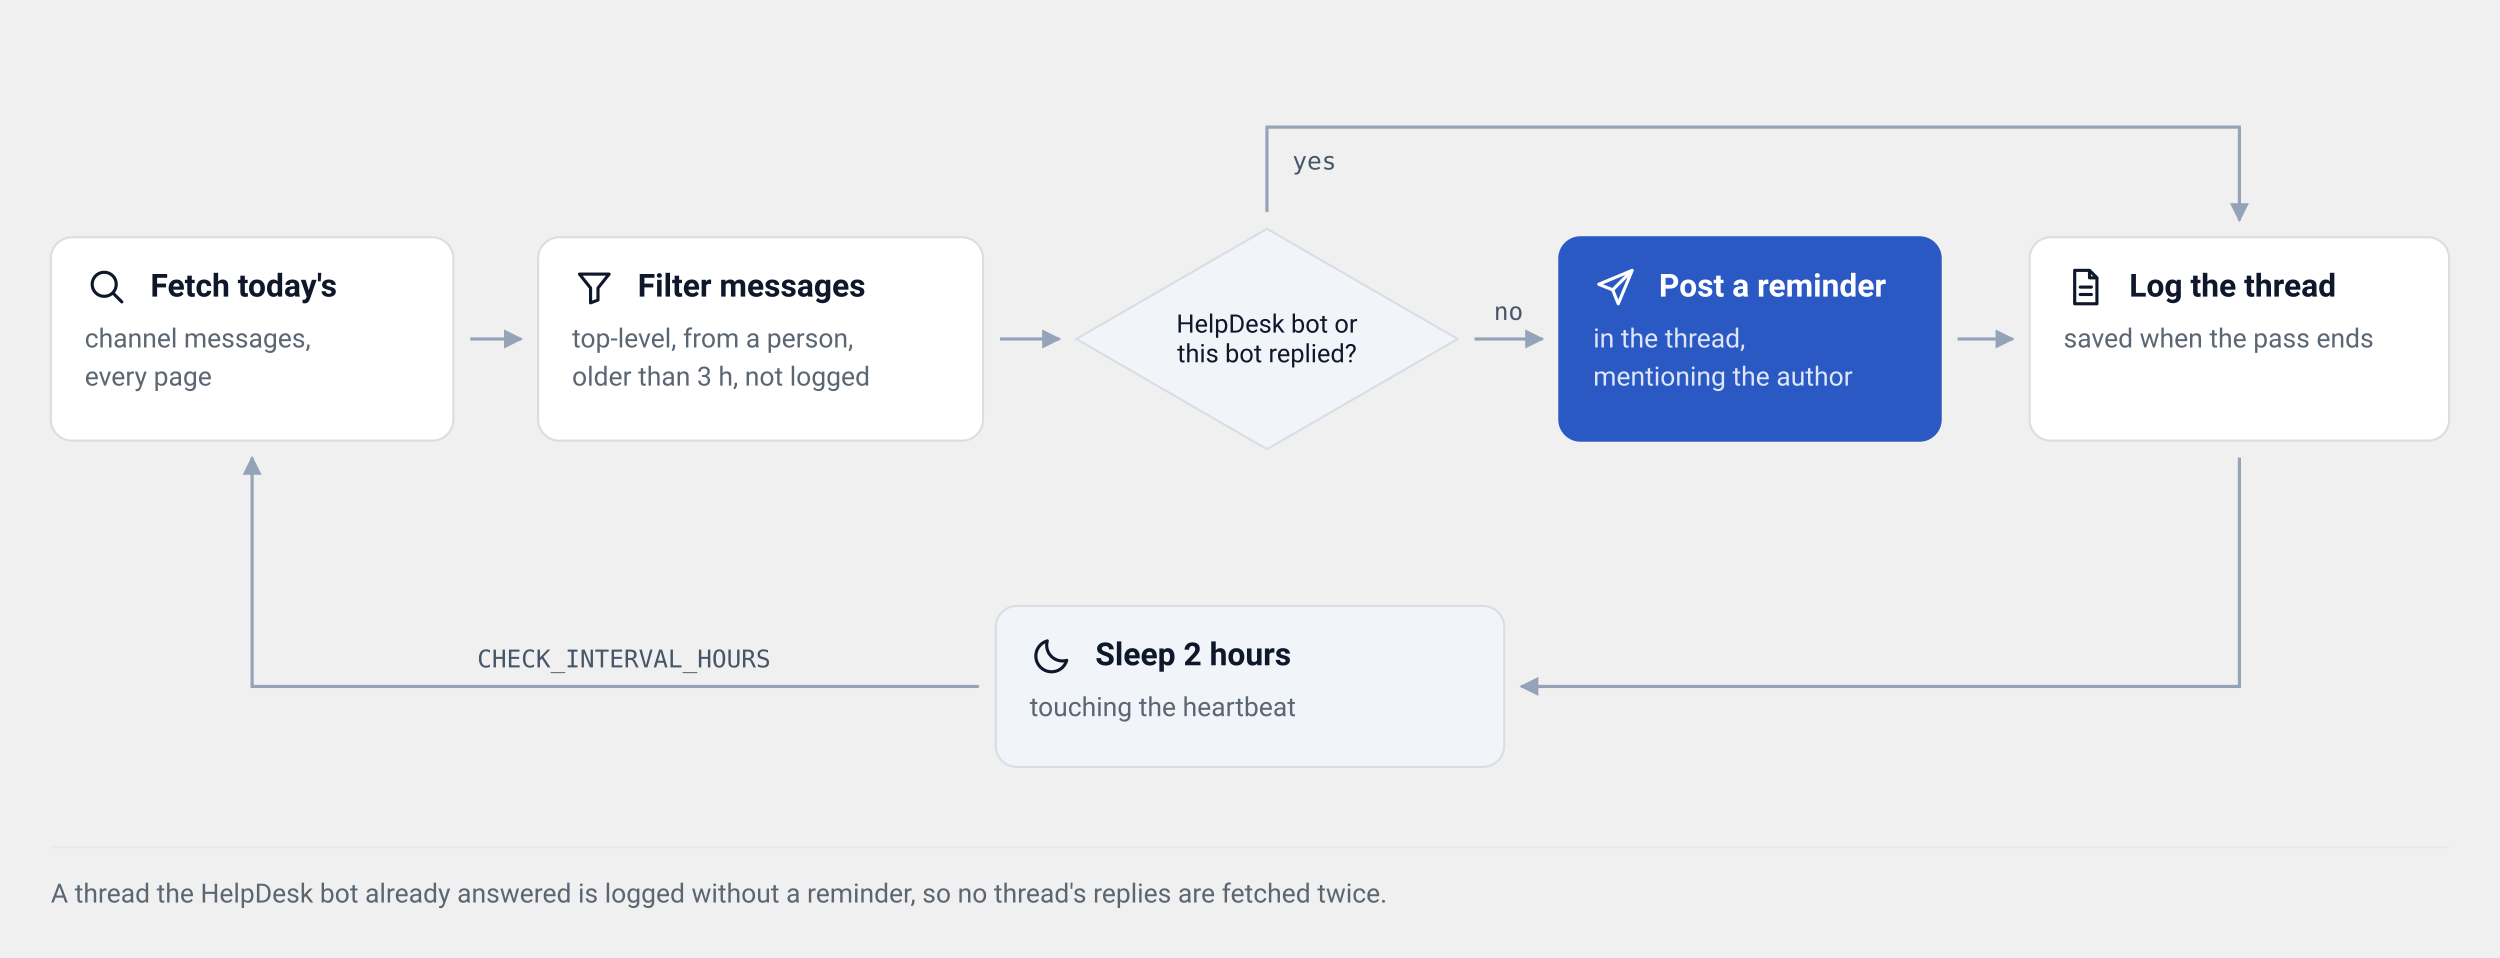
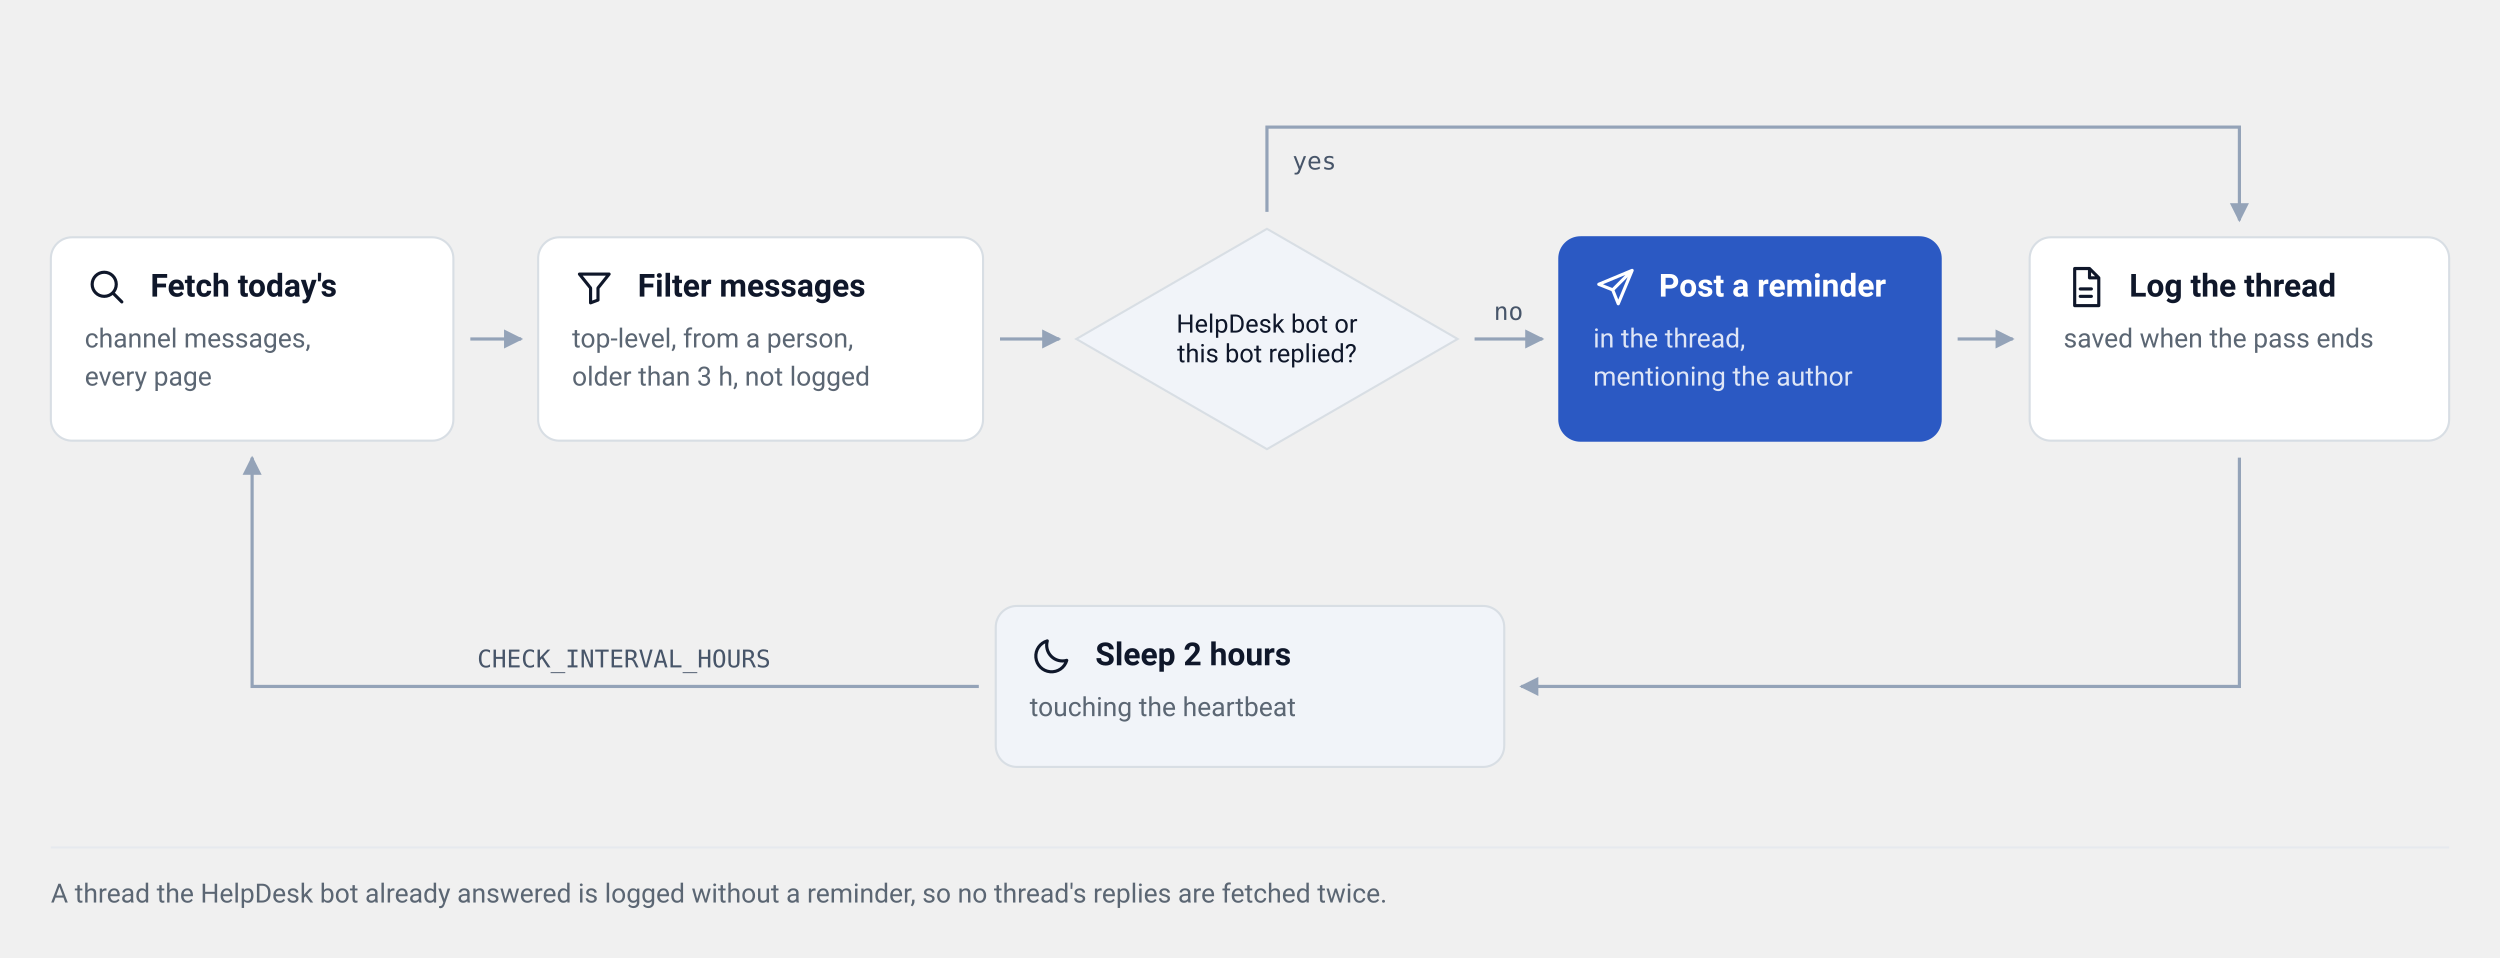
<svg xmlns="http://www.w3.org/2000/svg" viewBox="0 0 1180 452" width="1180" height="452" role="img" aria-label="Each check fetches today's channel messages, keeps top-level human messages older than the age threshold that are not yet logged, and asks whether the HelpDesk bot or this bot already replied. If not, it posts a reminder in the thread. Either way the thread is logged, then the bot sleeps until the next check.">
  <defs>
    <marker id="a" viewBox="0 0 10 10" refX="9" refY="5" markerWidth="6" markerHeight="6" orient="auto-start-reverse">
      <path d="M0 0 10 5 0 10z" fill="#94a3b8" />
+     </marker>
+     <marker id="b" viewBox="0 0 10 10" refX="1" refY="5" markerWidth="6" markerHeight="6" orient="auto">
+       <path d="M10 0 0 5 10 10z" fill="#94a3b8" />
    </marker>
  </defs>
  <rect x="24" y="112" width="190" height="96" rx="10" fill="#ffffff" stroke="#d8dee4" stroke-width="1" />
  <g transform="translate(40.0,125.0) scale(0.875)" fill="none" stroke="#0f172a" stroke-width="1.7" stroke-linecap="round" stroke-linejoin="round">
    <path d="M10.5 4a6.5 6.5 0 1 0 0 13 6.5 6.5 0 1 0 0-13z M15.5 15.5 20 20" />
  </g>
  <text x="71.0" y="140.0" font-family="system-ui,-apple-system,'Segoe UI',Roboto,Helvetica,Arial,sans-serif" font-size="15" fill="#0f172a" text-anchor="start" font-weight="600">Fetch today's</text>
  <text x="40.0" y="164.0" font-family="system-ui,-apple-system,'Segoe UI',Roboto,Helvetica,Arial,sans-serif" font-size="12.5" fill="#5b6673" text-anchor="start">channel messages,</text>
  <text x="40.0" y="182.0" font-family="system-ui,-apple-system,'Segoe UI',Roboto,Helvetica,Arial,sans-serif" font-size="12.5" fill="#5b6673" text-anchor="start">every page</text>
  <rect x="254" y="112" width="210" height="96" rx="10" fill="#ffffff" stroke="#d8dee4" stroke-width="1" />
  <g transform="translate(270.0,125.0) scale(0.875)" fill="none" stroke="#0f172a" stroke-width="1.7" stroke-linecap="round" stroke-linejoin="round">
    <path d="M4 5h16l-6 7.5V19l-4 1.5v-8z" />
  </g>
  <text x="301.0" y="140.0" font-family="system-ui,-apple-system,'Segoe UI',Roboto,Helvetica,Arial,sans-serif" font-size="15" fill="#0f172a" text-anchor="start" font-weight="600">Filter messages</text>
  <text x="270.0" y="164.0" font-family="system-ui,-apple-system,'Segoe UI',Roboto,Helvetica,Arial,sans-serif" font-size="12.5" fill="#5b6673" text-anchor="start">top-level, from a person,</text>
  <text x="270.0" y="182.0" font-family="system-ui,-apple-system,'Segoe UI',Roboto,Helvetica,Arial,sans-serif" font-size="12.5" fill="#5b6673" text-anchor="start">older than 3 h, not logged</text>
  <polygon points="598,108.0 688.0,160.0 598,212.0 508.0,160.0" fill="#f1f4f9" stroke="#d8dee4" stroke-width="1" />
  <text x="598.0" y="157.0" font-family="system-ui,-apple-system,'Segoe UI',Roboto,Helvetica,Arial,sans-serif" font-size="12" fill="#0f172a" text-anchor="middle">HelpDesk bot or</text>
  <text x="598.0" y="171.0" font-family="system-ui,-apple-system,'Segoe UI',Roboto,Helvetica,Arial,sans-serif" font-size="12" fill="#0f172a" text-anchor="middle">this bot replied?</text>
  <rect x="736" y="112" width="180" height="96" rx="10" fill="#2b59c3" stroke="#2b59c3" stroke-width="1" />
  <g transform="translate(752.0,125.0) scale(0.875)" fill="none" stroke="#ffffff" stroke-width="1.7" stroke-linecap="round" stroke-linejoin="round">
    <path d="M21 3 3 10.5l7.5 3 3 7.5z M10.5 13.5 21 3" />
  </g>
  <text x="783.0" y="140.0" font-family="system-ui,-apple-system,'Segoe UI',Roboto,Helvetica,Arial,sans-serif" font-size="15" fill="#ffffff" text-anchor="start" font-weight="600">Post a reminder</text>
  <text x="752.0" y="164.0" font-family="system-ui,-apple-system,'Segoe UI',Roboto,Helvetica,Arial,sans-serif" font-size="12.5" fill="#ffffff" text-anchor="start" opacity="0.85">in the thread,</text>
  <text x="752.0" y="182.0" font-family="system-ui,-apple-system,'Segoe UI',Roboto,Helvetica,Arial,sans-serif" font-size="12.5" fill="#ffffff" text-anchor="start" opacity="0.85">mentioning the author</text>
  <rect x="958" y="112" width="198" height="96" rx="10" fill="#ffffff" stroke="#d8dee4" stroke-width="1" />
  <g transform="translate(974.0,125.0) scale(0.875)" fill="none" stroke="#0f172a" stroke-width="1.7" stroke-linecap="round" stroke-linejoin="round">
-     <path d="M6 3h8l4 4v14H6z M14 3v4h4 M9 12h6 M9 16h6" />
+     <path d="M6 2h8l5 5v15H6z M14 2v5h5 M9 13h6 M9 17h6" />
  </g>
  <text x="1005.0" y="140.0" font-family="system-ui,-apple-system,'Segoe UI',Roboto,Helvetica,Arial,sans-serif" font-size="15" fill="#0f172a" text-anchor="start" font-weight="600">Log the thread</text>
  <text x="974.0" y="164.0" font-family="system-ui,-apple-system,'Segoe UI',Roboto,Helvetica,Arial,sans-serif" font-size="12.5" fill="#5b6673" text-anchor="start">saved when the pass ends</text>
  <polyline points="222,160.0 246,160.0" fill="none" stroke="#94a3b8" stroke-width="1.5" marker-end="url(#a)" />
  <polyline points="472,160.0 500.0,160.0" fill="none" stroke="#94a3b8" stroke-width="1.5" marker-end="url(#a)" />
  <polyline points="696.0,160.0 728,160.0" fill="none" stroke="#94a3b8" stroke-width="1.5" marker-end="url(#a)" />
  <text x="712.0" y="151.0" font-family="ui-monospace,SFMono-Regular,'SF Mono',Menlo,Consolas,monospace" font-size="11.5" fill="#475569" text-anchor="middle">no</text>
  <polyline points="924,160.0 950,160.0" fill="none" stroke="#94a3b8" stroke-width="1.5" marker-end="url(#a)" />
  <polyline points="598,100.0 598,60 1057.0,60 1057.0,104" fill="none" stroke="#94a3b8" stroke-width="1.5" marker-end="url(#a)" />
  <text x="610.0" y="80.0" font-family="ui-monospace,SFMono-Regular,'SF Mono',Menlo,Consolas,monospace" font-size="11.5" fill="#475569" text-anchor="start">yes</text>
  <rect x="470" y="286" width="240" height="76" rx="10" fill="#f1f4f9" stroke="#d8dee4" stroke-width="1" />
  <g transform="translate(486.0,299.0) scale(0.875)" fill="none" stroke="#0f172a" stroke-width="1.7" stroke-linecap="round" stroke-linejoin="round">
    <path d="M20 14.5A8.5 8.5 0 0 1 9.5 4 8.5 8.5 0 1 0 20 14.5z" />
  </g>
  <text x="517.0" y="314.0" font-family="system-ui,-apple-system,'Segoe UI',Roboto,Helvetica,Arial,sans-serif" font-size="15" fill="#0f172a" text-anchor="start" font-weight="600">Sleep 2 hours</text>
  <text x="486.0" y="338.0" font-family="system-ui,-apple-system,'Segoe UI',Roboto,Helvetica,Arial,sans-serif" font-size="12.5" fill="#5b6673" text-anchor="start">touching the heartbeat</text>
  <polyline points="1057.0,216 1057.0,324.0 718,324.0" fill="none" stroke="#94a3b8" stroke-width="1.5" marker-end="url(#a)" />
  <polyline points="462,324.0 119.0,324.0 119.0,216" fill="none" stroke="#94a3b8" stroke-width="1.5" marker-end="url(#a)" />
  <text x="294.5" y="315.0" font-family="ui-monospace,SFMono-Regular,'SF Mono',Menlo,Consolas,monospace" font-size="11.5" fill="#475569" text-anchor="middle">CHECK_INTERVAL_HOURS</text>
  <line x1="24" y1="400" x2="1156" y2="400" stroke="#e6e9ee" stroke-width="1" />
  <text x="24.0" y="426.0" font-family="system-ui,-apple-system,'Segoe UI',Roboto,Helvetica,Arial,sans-serif" font-size="12.5" fill="#5b6673" text-anchor="start">A thread the HelpDesk bot already answered is logged without a reminder, so no thread's replies are fetched twice.</text>
</svg>
